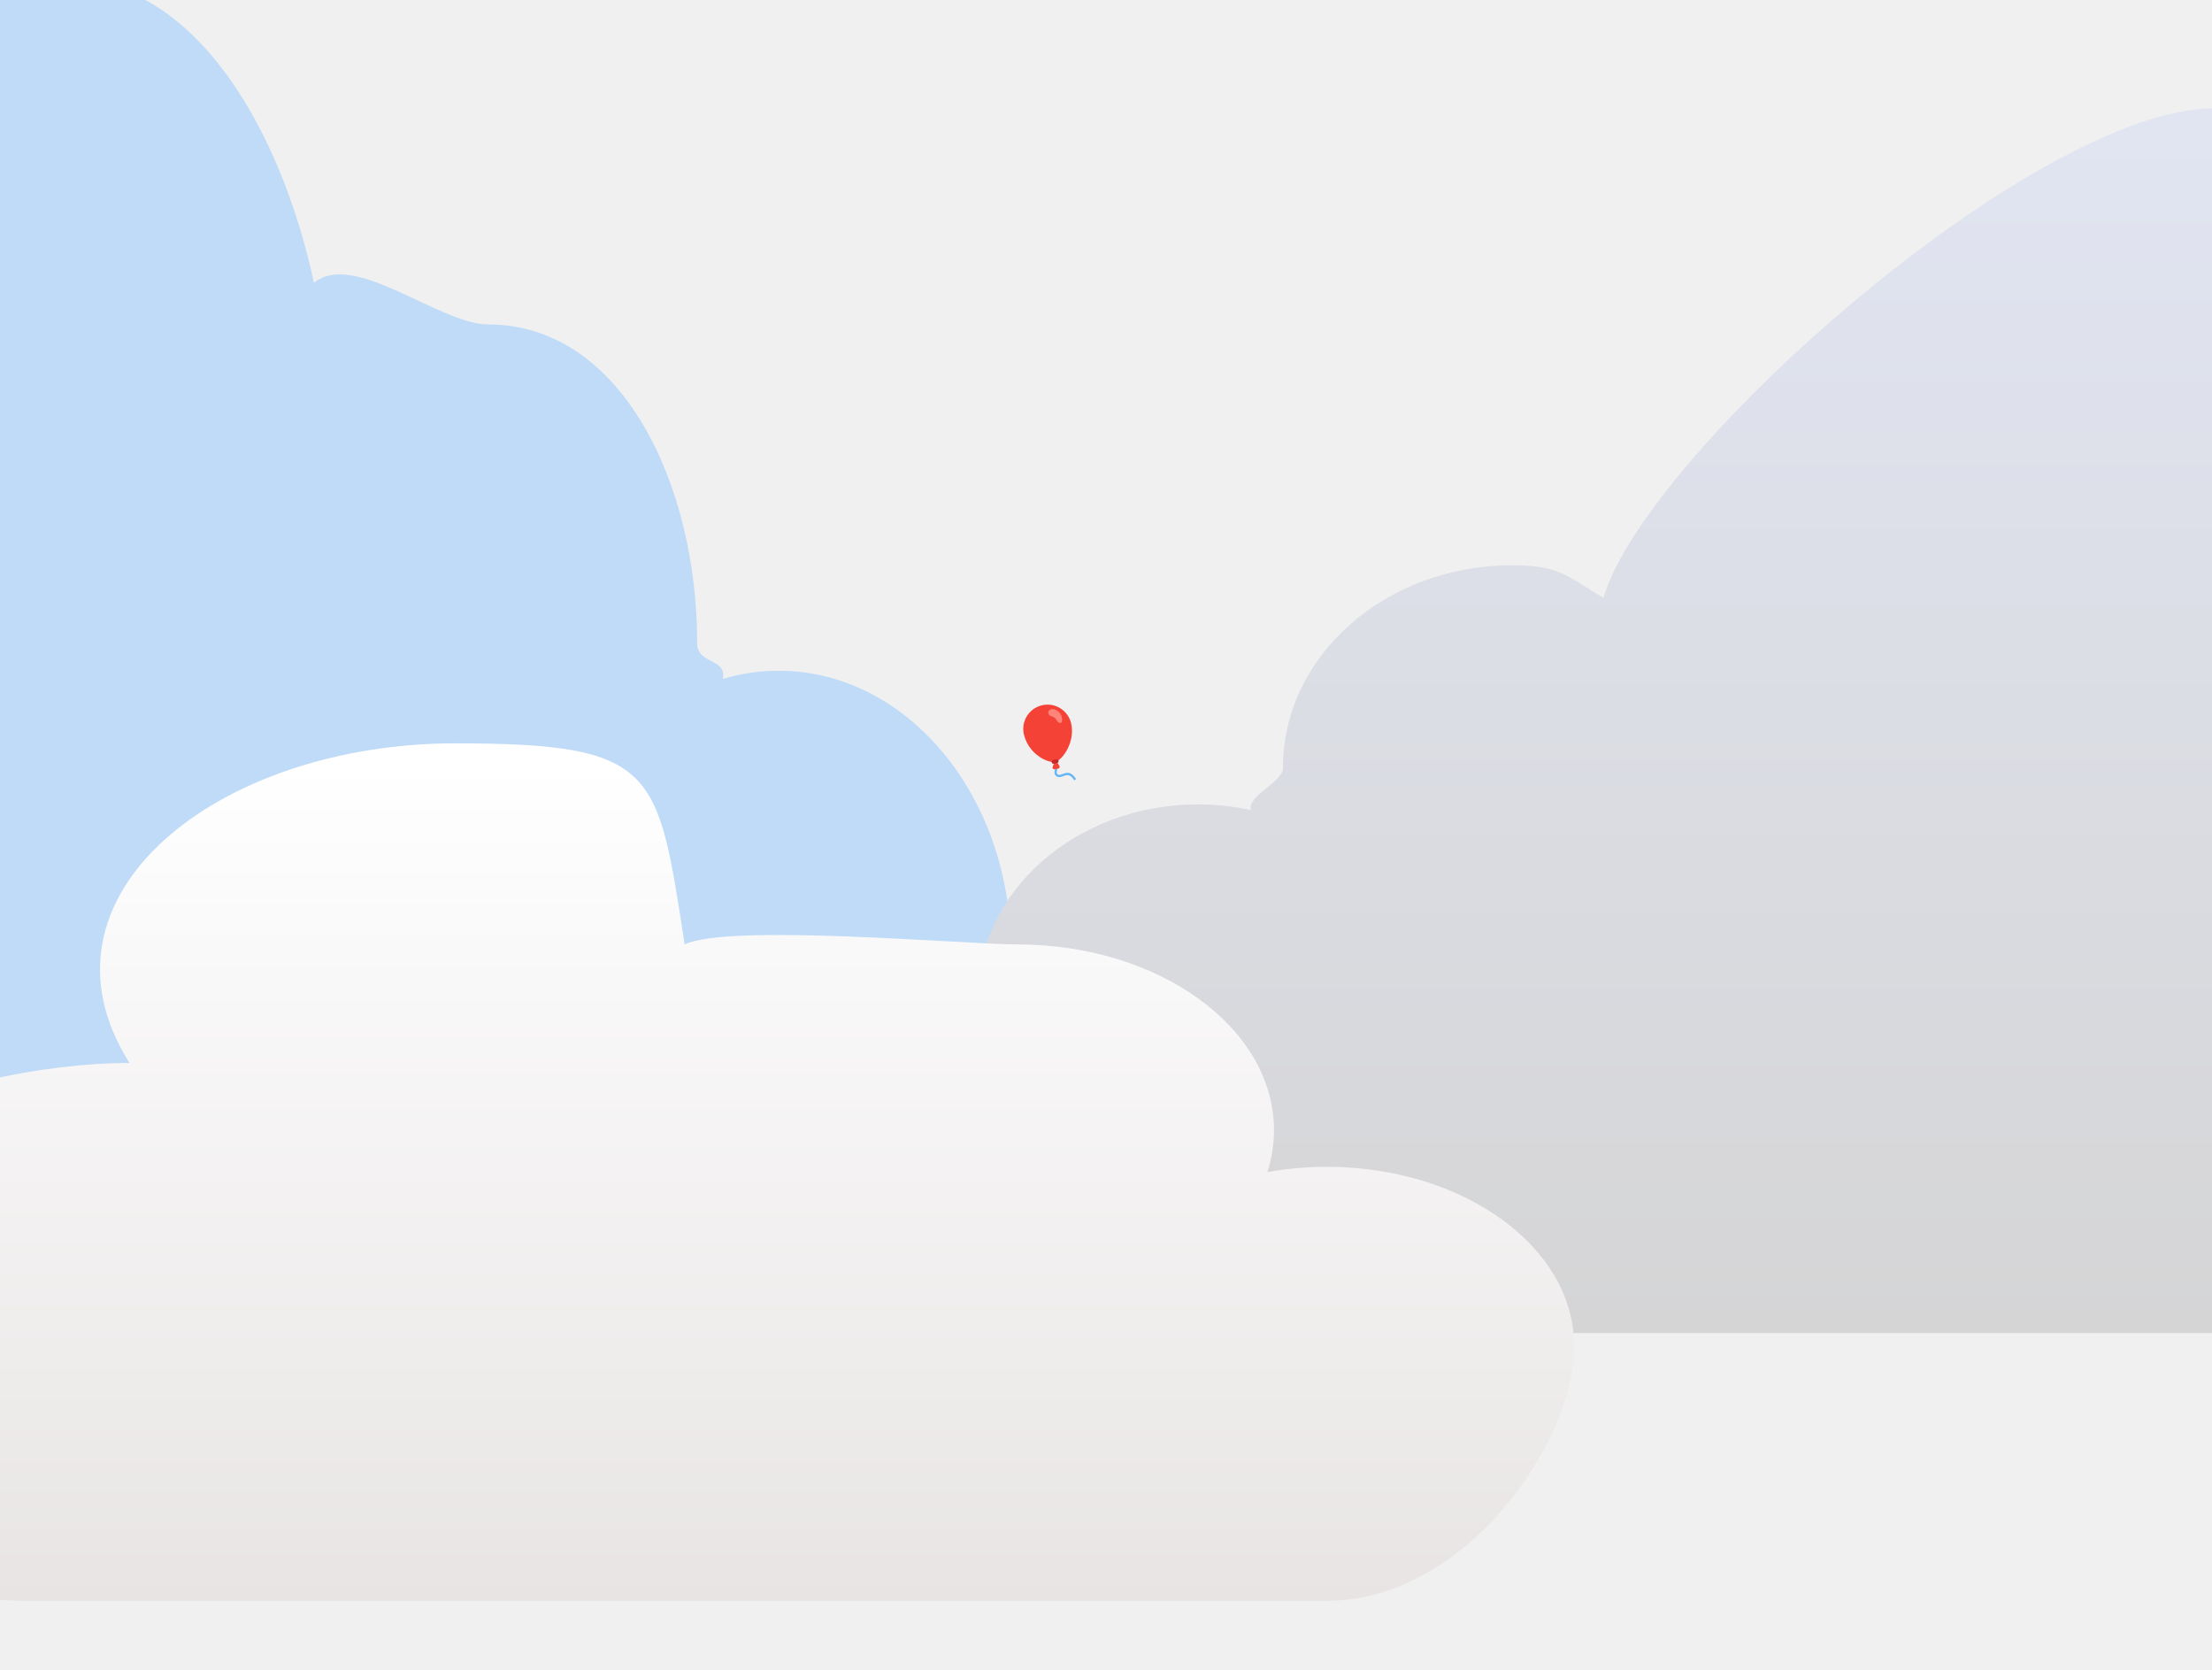
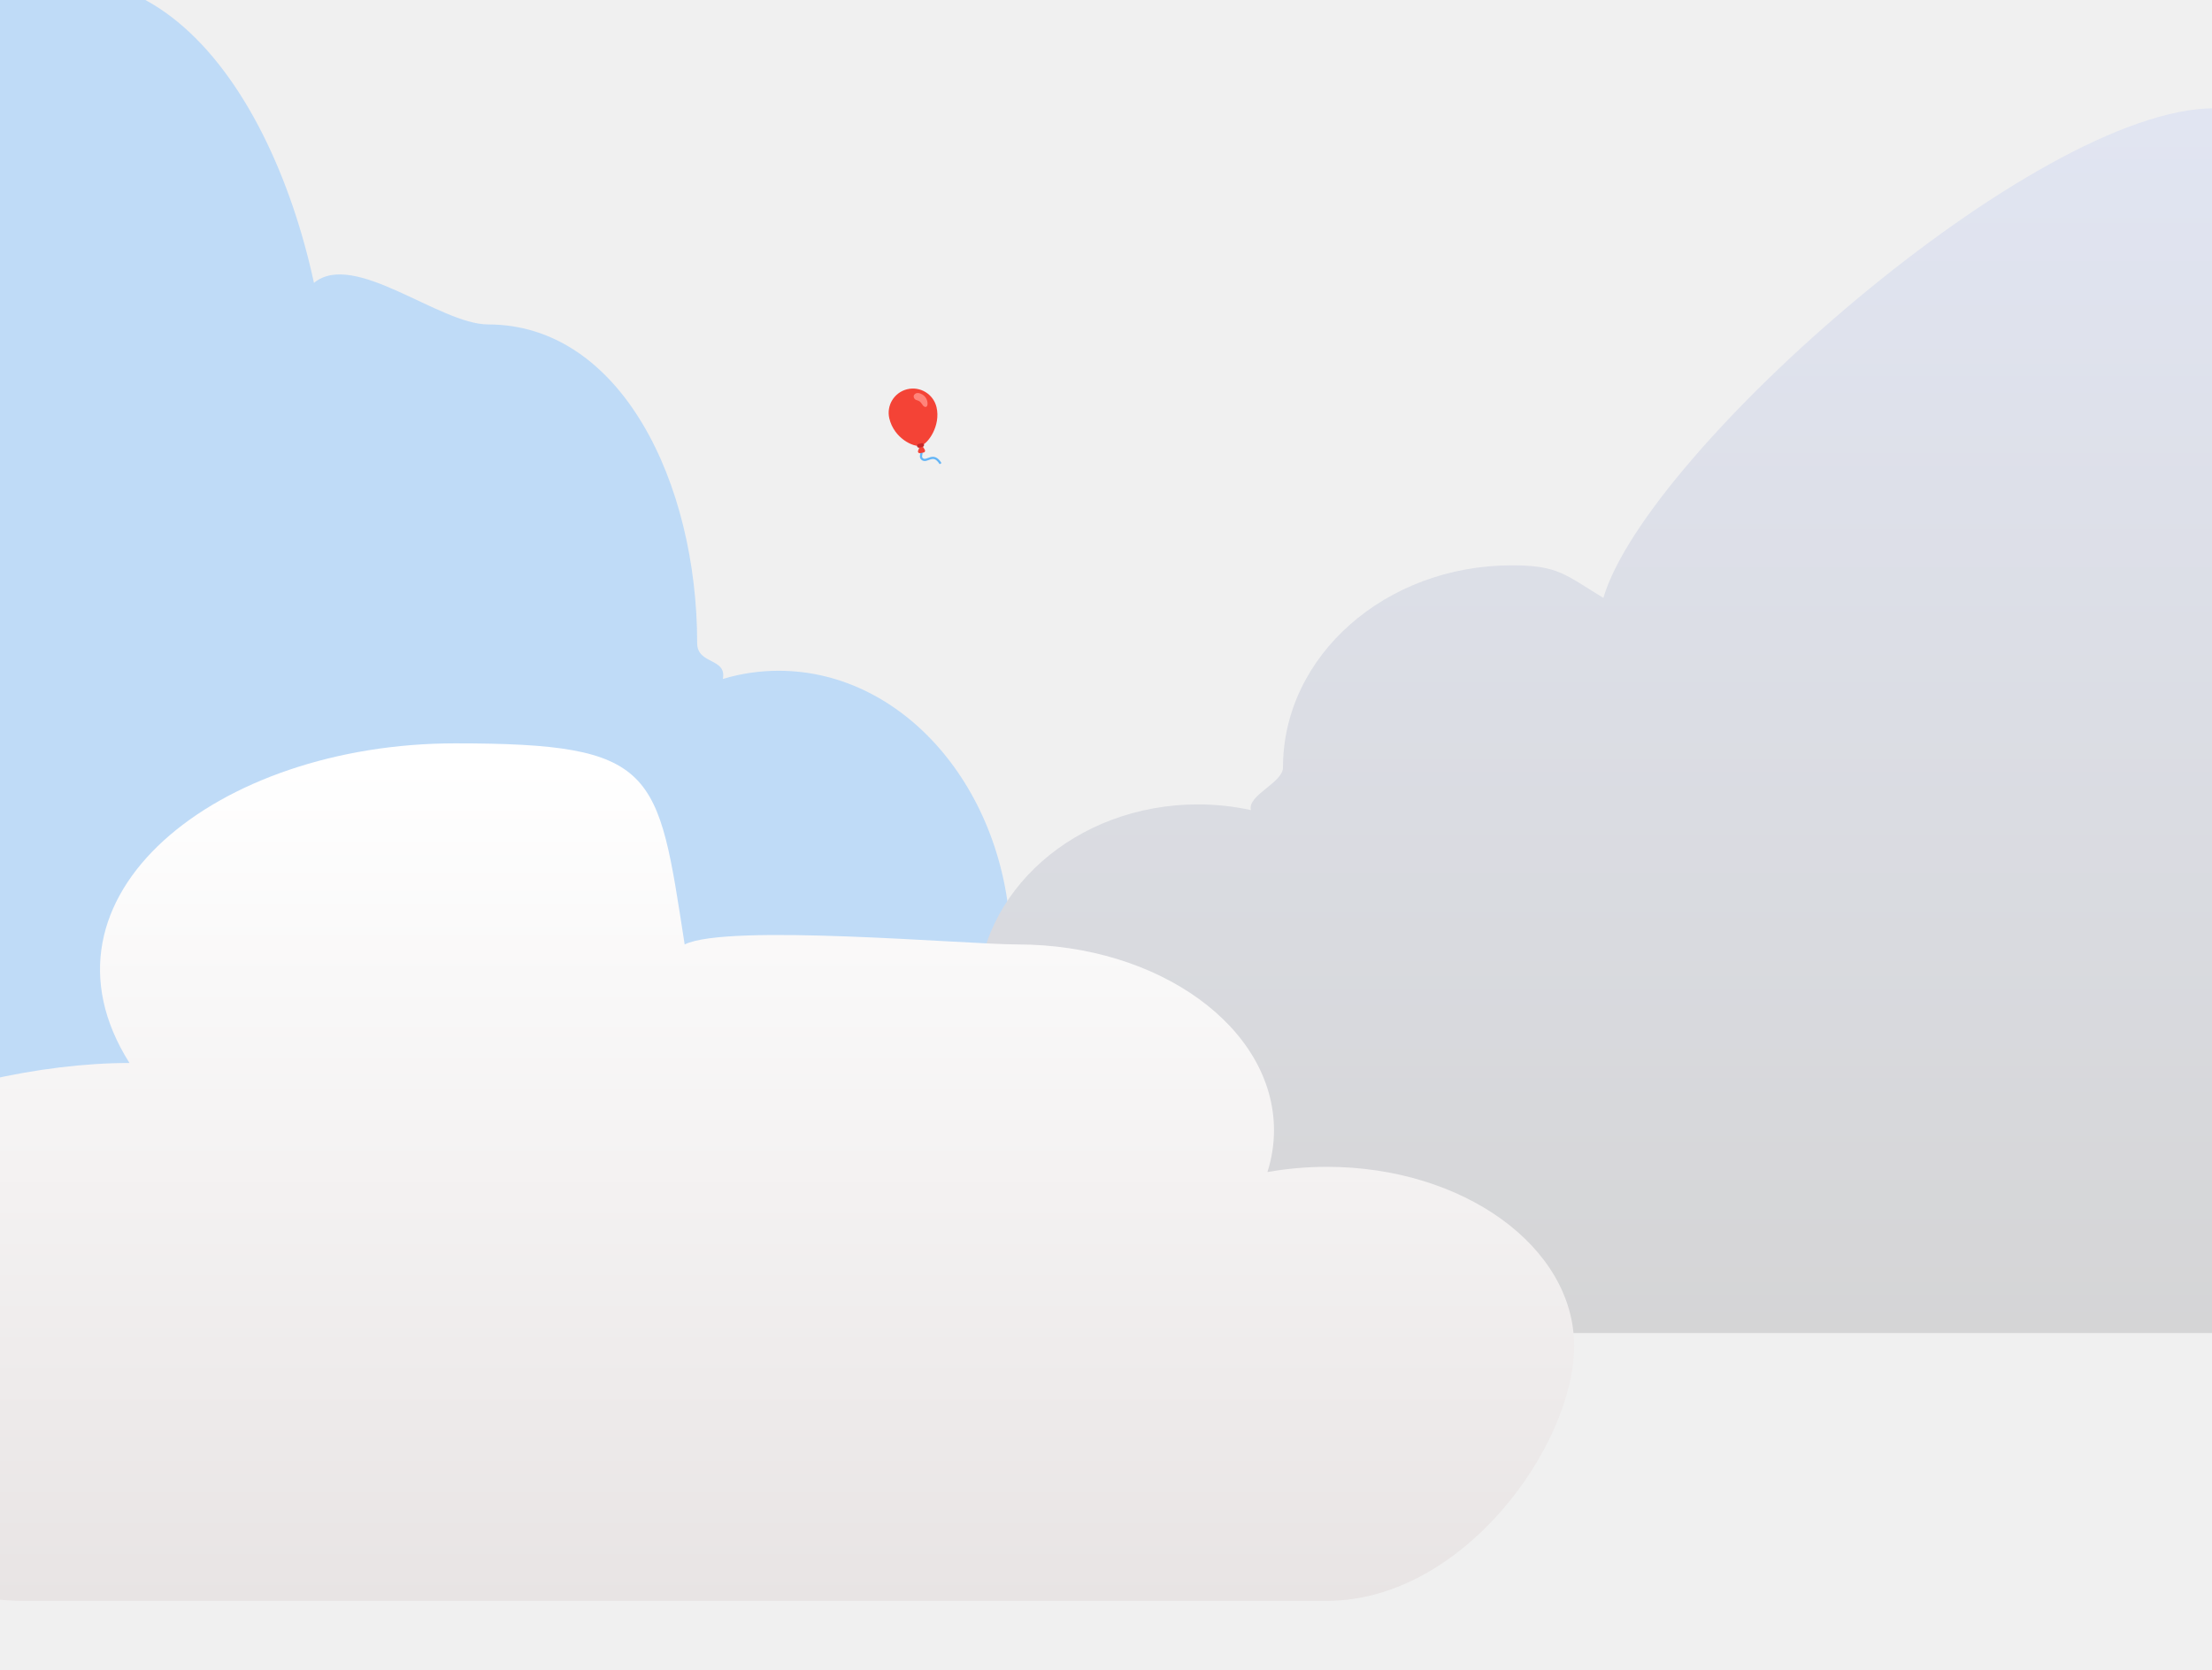
<svg xmlns="http://www.w3.org/2000/svg" width="1512" height="1141" viewBox="0 0 1512 1141" fill="none">
  <g clip-path="url(#clip0_55_153)">
    <path d="M532.247 458.386C519.097 458.386 506.332 460.341 494.11 463.961C496.904 449.401 476.534 454.36 476.543 439.418C476.543 330.148 424.571 221.714 333.589 221.714C300.377 221.658 241.979 170.731 214.6 193.309C183.696 50.309 87.5 -82.291 -53 25.209C-205.813 25.209 -303.97 156.49 -303.97 340.019C-418.86 340.019 -512 451.877 -512 589.864C-512 727.848 -418.863 839.709 -303.97 839.709H532.247C619.924 839.709 691 754.346 691 649.046C691 543.746 619.924 458.386 532.247 458.386Z" fill="#BFDBF7" />
    <path d="M818.835 549.716C831.329 549.716 843.458 551.081 855.07 553.609C852.416 543.441 876.986 534.924 876.978 524.49C876.978 448.185 947.056 386.327 1033.5 386.327C1065.06 386.288 1069.97 392.826 1095.98 408.592C1125.34 308.733 1391.19 74 1513.5 74C1658.69 74 1613.35 338.896 1613.35 467.058C1722.51 467.058 1811 545.17 1811 641.529C1811 737.885 1756.66 911 1647.5 911H1216.09H818.835C735.531 911 668 756.39 668 682.857C668 609.324 735.531 549.716 818.835 549.716Z" fill="url(#paint0_linear_55_153)" />
    <path d="M906.954 797.397C892.951 797.397 879.358 798.652 866.344 800.977C869.319 791.627 870.825 782.064 870.834 772.469C870.834 702.302 792.296 645.421 695.415 645.421C660.049 645.385 497.155 630.923 468 645.421C449.5 526.202 449.5 508 311.152 508C148.432 508 16.519 612.517 88.5 726.429C-33.84 726.429 -205 793.217 -205 881.824C-205 970.428 -105.824 1094 16.519 1094H906.954C1000.32 1094 1076 987.444 1076 919.827C1076 852.21 1000.32 797.397 906.954 797.397Z" fill="url(#paint1_linear_55_153)" />
-     <path d="M721.476 523.648C722.763 525.75 720.455 527.989 722.27 529.614C725.632 532.616 729.749 524.446 734.918 532.827" stroke="#64B5F6" stroke-width="1.5" stroke-miterlimit="10" />
-     <path d="M720.889 525.698L723.303 525.27C723.973 525.154 724.419 524.519 724.303 523.85C724.281 523.73 724.243 523.618 724.191 523.511C723.411 521.967 722.364 520.569 721.103 519.385C720.914 520.625 720.177 522.55 719.551 524.017C719.285 524.639 719.576 525.355 720.198 525.621C720.417 525.711 720.657 525.741 720.889 525.698Z" fill="#F44336" />
-     <path d="M699.898 501.963C703.149 515.585 716.479 521.783 721.395 520.603C726.31 519.424 735.162 506.878 732.151 494.256C730.02 485.348 721.073 479.858 712.165 481.989C703.257 484.121 697.767 493.068 699.898 501.976V501.963Z" fill="#F44336" />
-     <path d="M720.43 521.937L722.643 521.409C723.342 521.242 723.775 520.543 723.608 519.844C723.441 519.145 722.741 518.712 722.042 518.879L719.816 519.406C719.117 519.574 718.684 520.273 718.851 520.972C719.019 521.671 719.718 522.104 720.417 521.937H720.43Z" fill="#C62828" />
-     <path d="M722.51 485.622C720.764 484.558 718.264 483.851 716.848 485.858C716.093 486.926 716.805 488.925 718.362 489.375C720.996 490.143 721.455 491.091 721.991 491.858C722.638 492.759 723.252 493.887 724.345 494.063C725.439 494.239 726.061 493.415 726.014 491.828C726.005 489.289 724.68 486.939 722.51 485.622Z" fill="#FF847A" />
+     <path d="M629.476 307.648C630.763 309.75 628.455 311.989 630.27 313.614C633.632 316.616 637.749 308.446 642.918 316.827" stroke="#64B5F6" stroke-width="1.5" stroke-miterlimit="10" />
+     <path d="M628.889 309.698L631.303 309.27C631.973 309.154 632.419 308.519 632.303 307.85C632.281 307.73 632.243 307.618 632.191 307.511C631.411 305.967 630.364 304.569 629.103 303.385C628.914 304.625 628.177 306.55 627.551 308.017C627.285 308.639 627.576 309.355 628.198 309.621C628.417 309.711 628.657 309.741 628.889 309.698Z" fill="#F44336" />
+     <path d="M607.898 285.963C611.149 299.585 624.479 305.783 629.395 304.603C634.31 303.424 643.162 290.878 640.151 278.256C638.02 269.348 629.073 263.858 620.165 265.989C611.257 268.121 605.767 277.068 607.898 285.976V285.963Z" fill="#F44336" />
+     <path d="M628.43 305.937L630.643 305.409C631.342 305.242 631.775 304.543 631.608 303.844C631.441 303.145 630.741 302.712 630.042 302.879L627.816 303.406C627.117 303.574 626.684 304.273 626.851 304.972C627.019 305.671 627.718 306.104 628.417 305.937H628.43Z" fill="#C62828" />
+     <path d="M630.51 269.622C628.764 268.558 626.264 267.851 624.848 269.858C624.093 270.926 624.805 272.925 626.362 273.375C628.996 274.143 629.455 275.091 629.991 275.858C630.638 276.759 631.252 277.887 632.345 278.063C633.439 278.239 634.061 277.415 634.014 275.828C634.005 273.289 632.68 270.939 630.51 269.622Z" fill="#FF847A" />
  </g>
  <defs>
    <linearGradient id="paint0_linear_55_153" x1="1239.5" y1="74" x2="1239.5" y2="911" gradientUnits="userSpaceOnUse">
      <stop stop-color="#E1E5F2" />
      <stop offset="1" stop-color="#D5D5D6" />
    </linearGradient>
    <linearGradient id="paint1_linear_55_153" x1="435.5" y1="522.092" x2="435.5" y2="1094" gradientUnits="userSpaceOnUse">
      <stop stop-color="white" />
      <stop offset="1" stop-color="#E8E4E4" />
    </linearGradient>
    <clipPath id="clip0_55_153">
      <rect width="1512" height="1141" fill="white" />
    </clipPath>
  </defs>
</svg>
